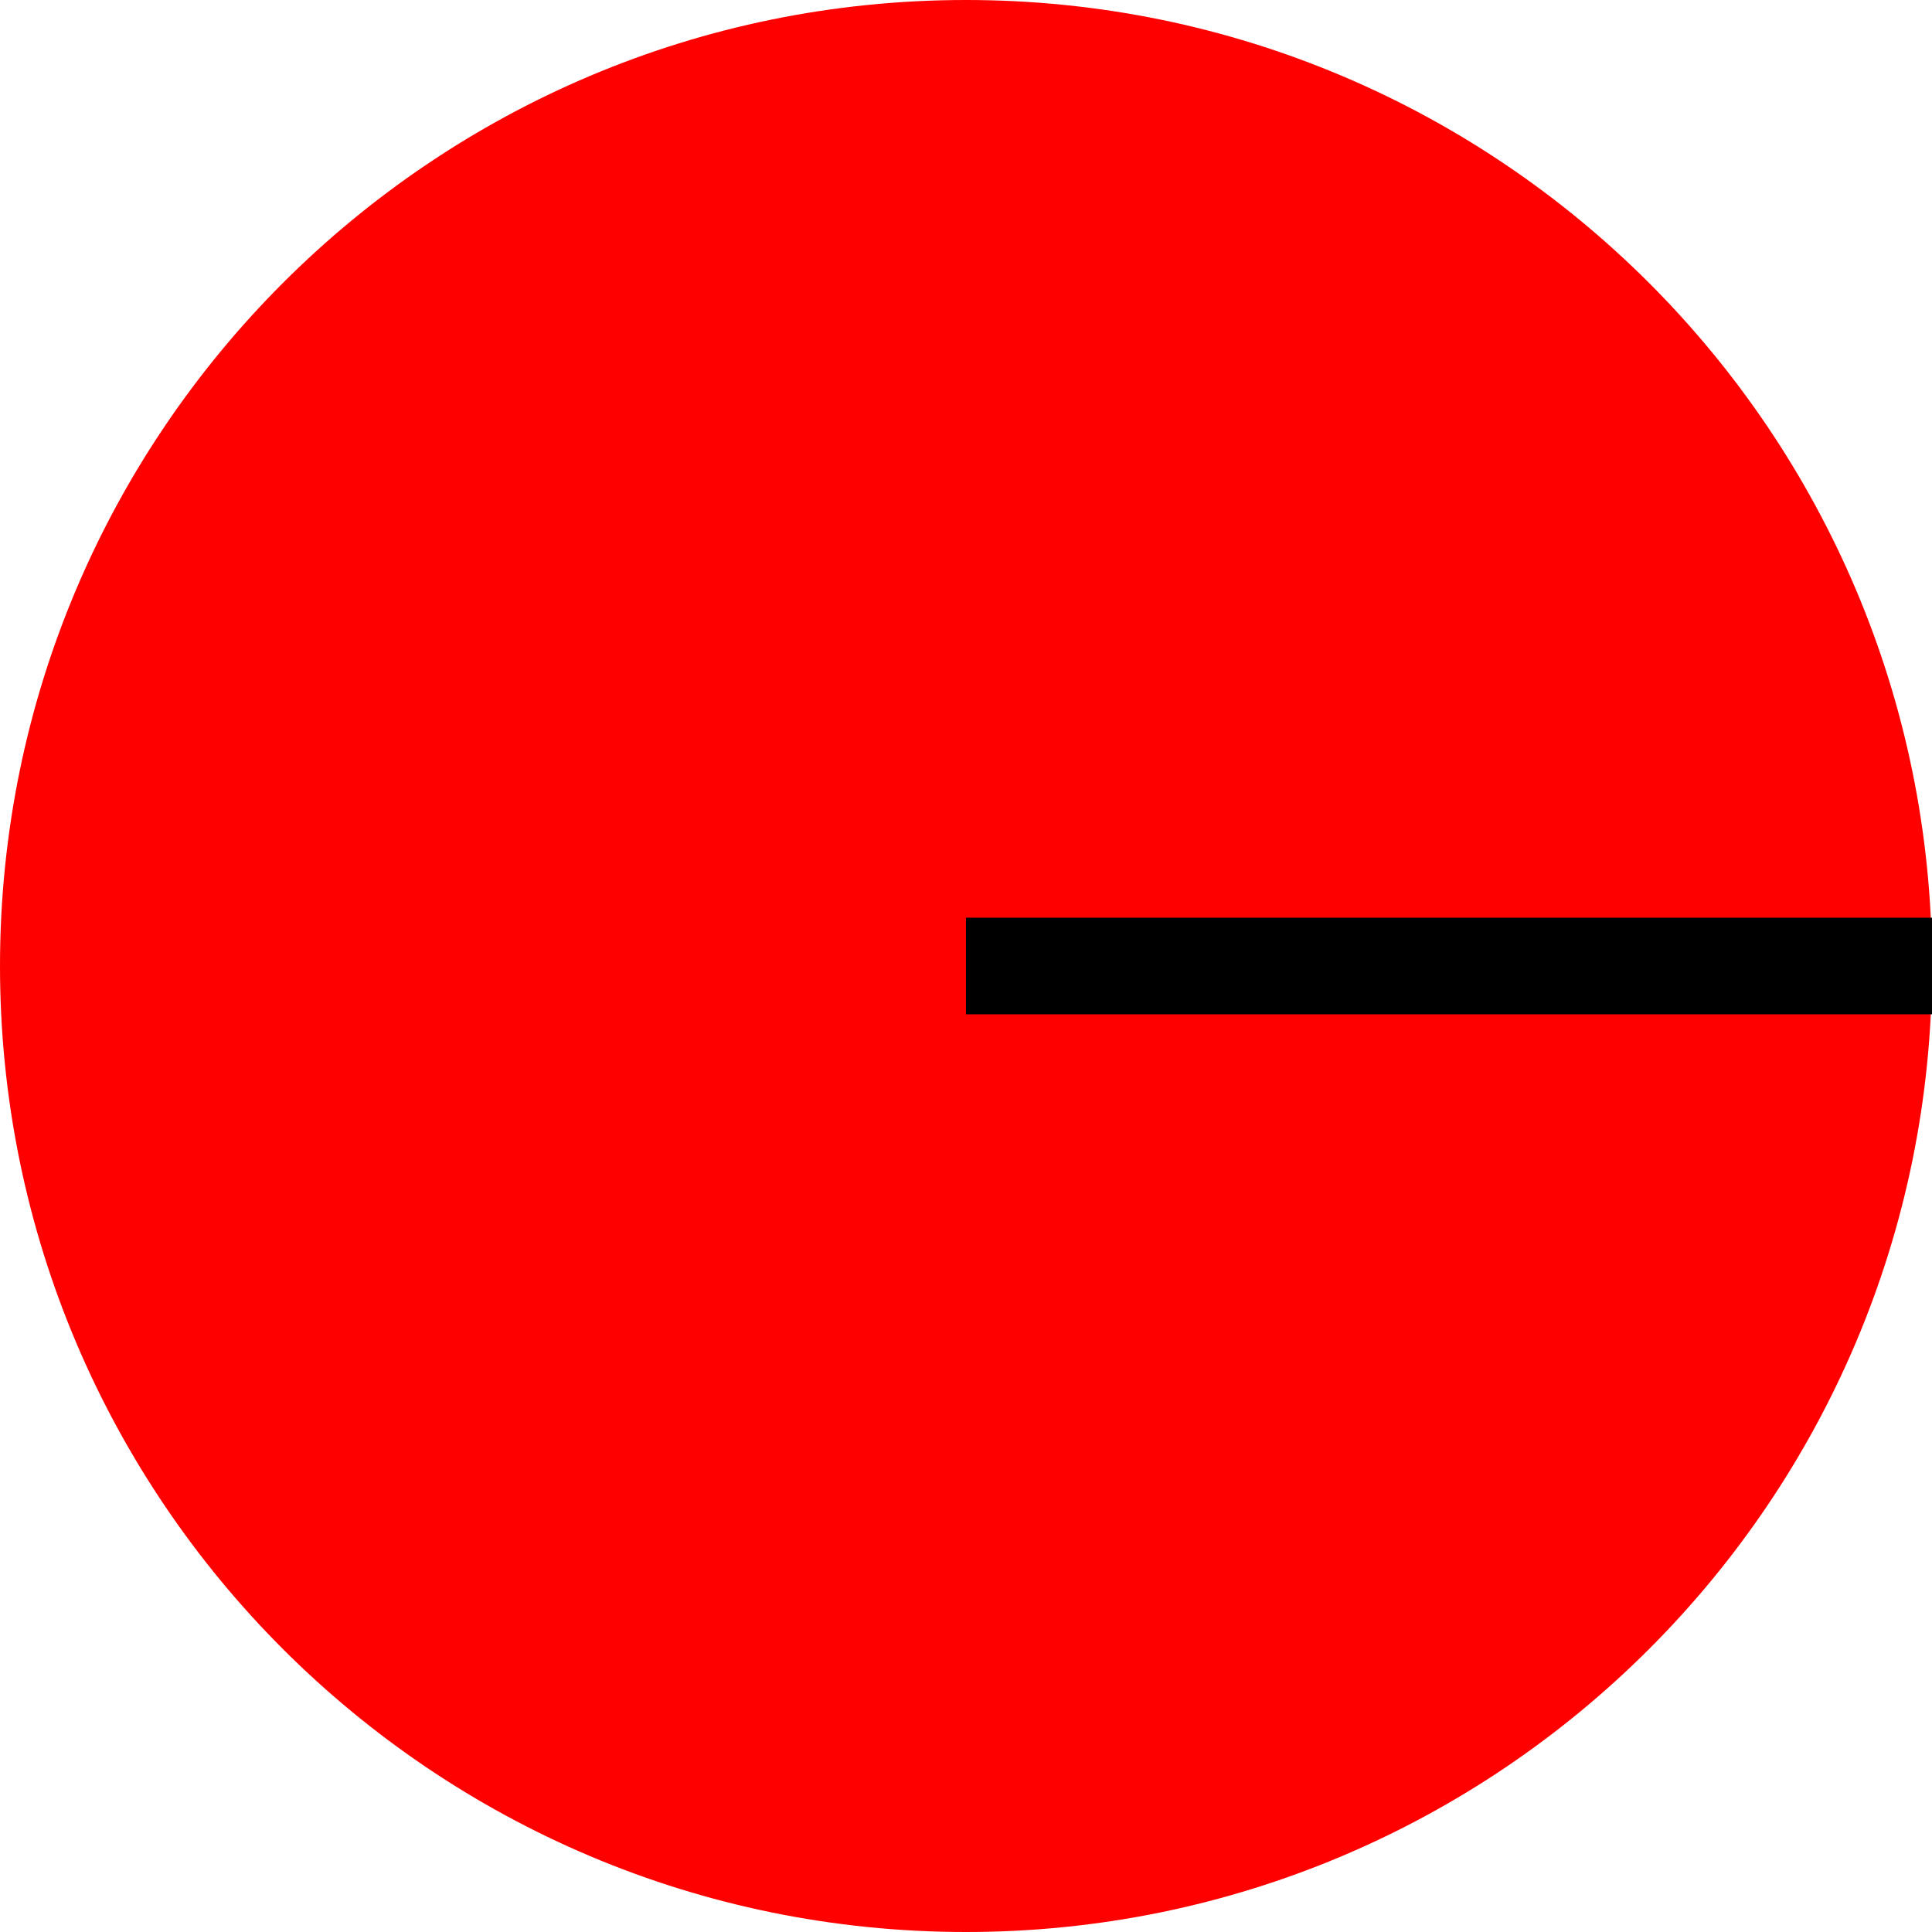
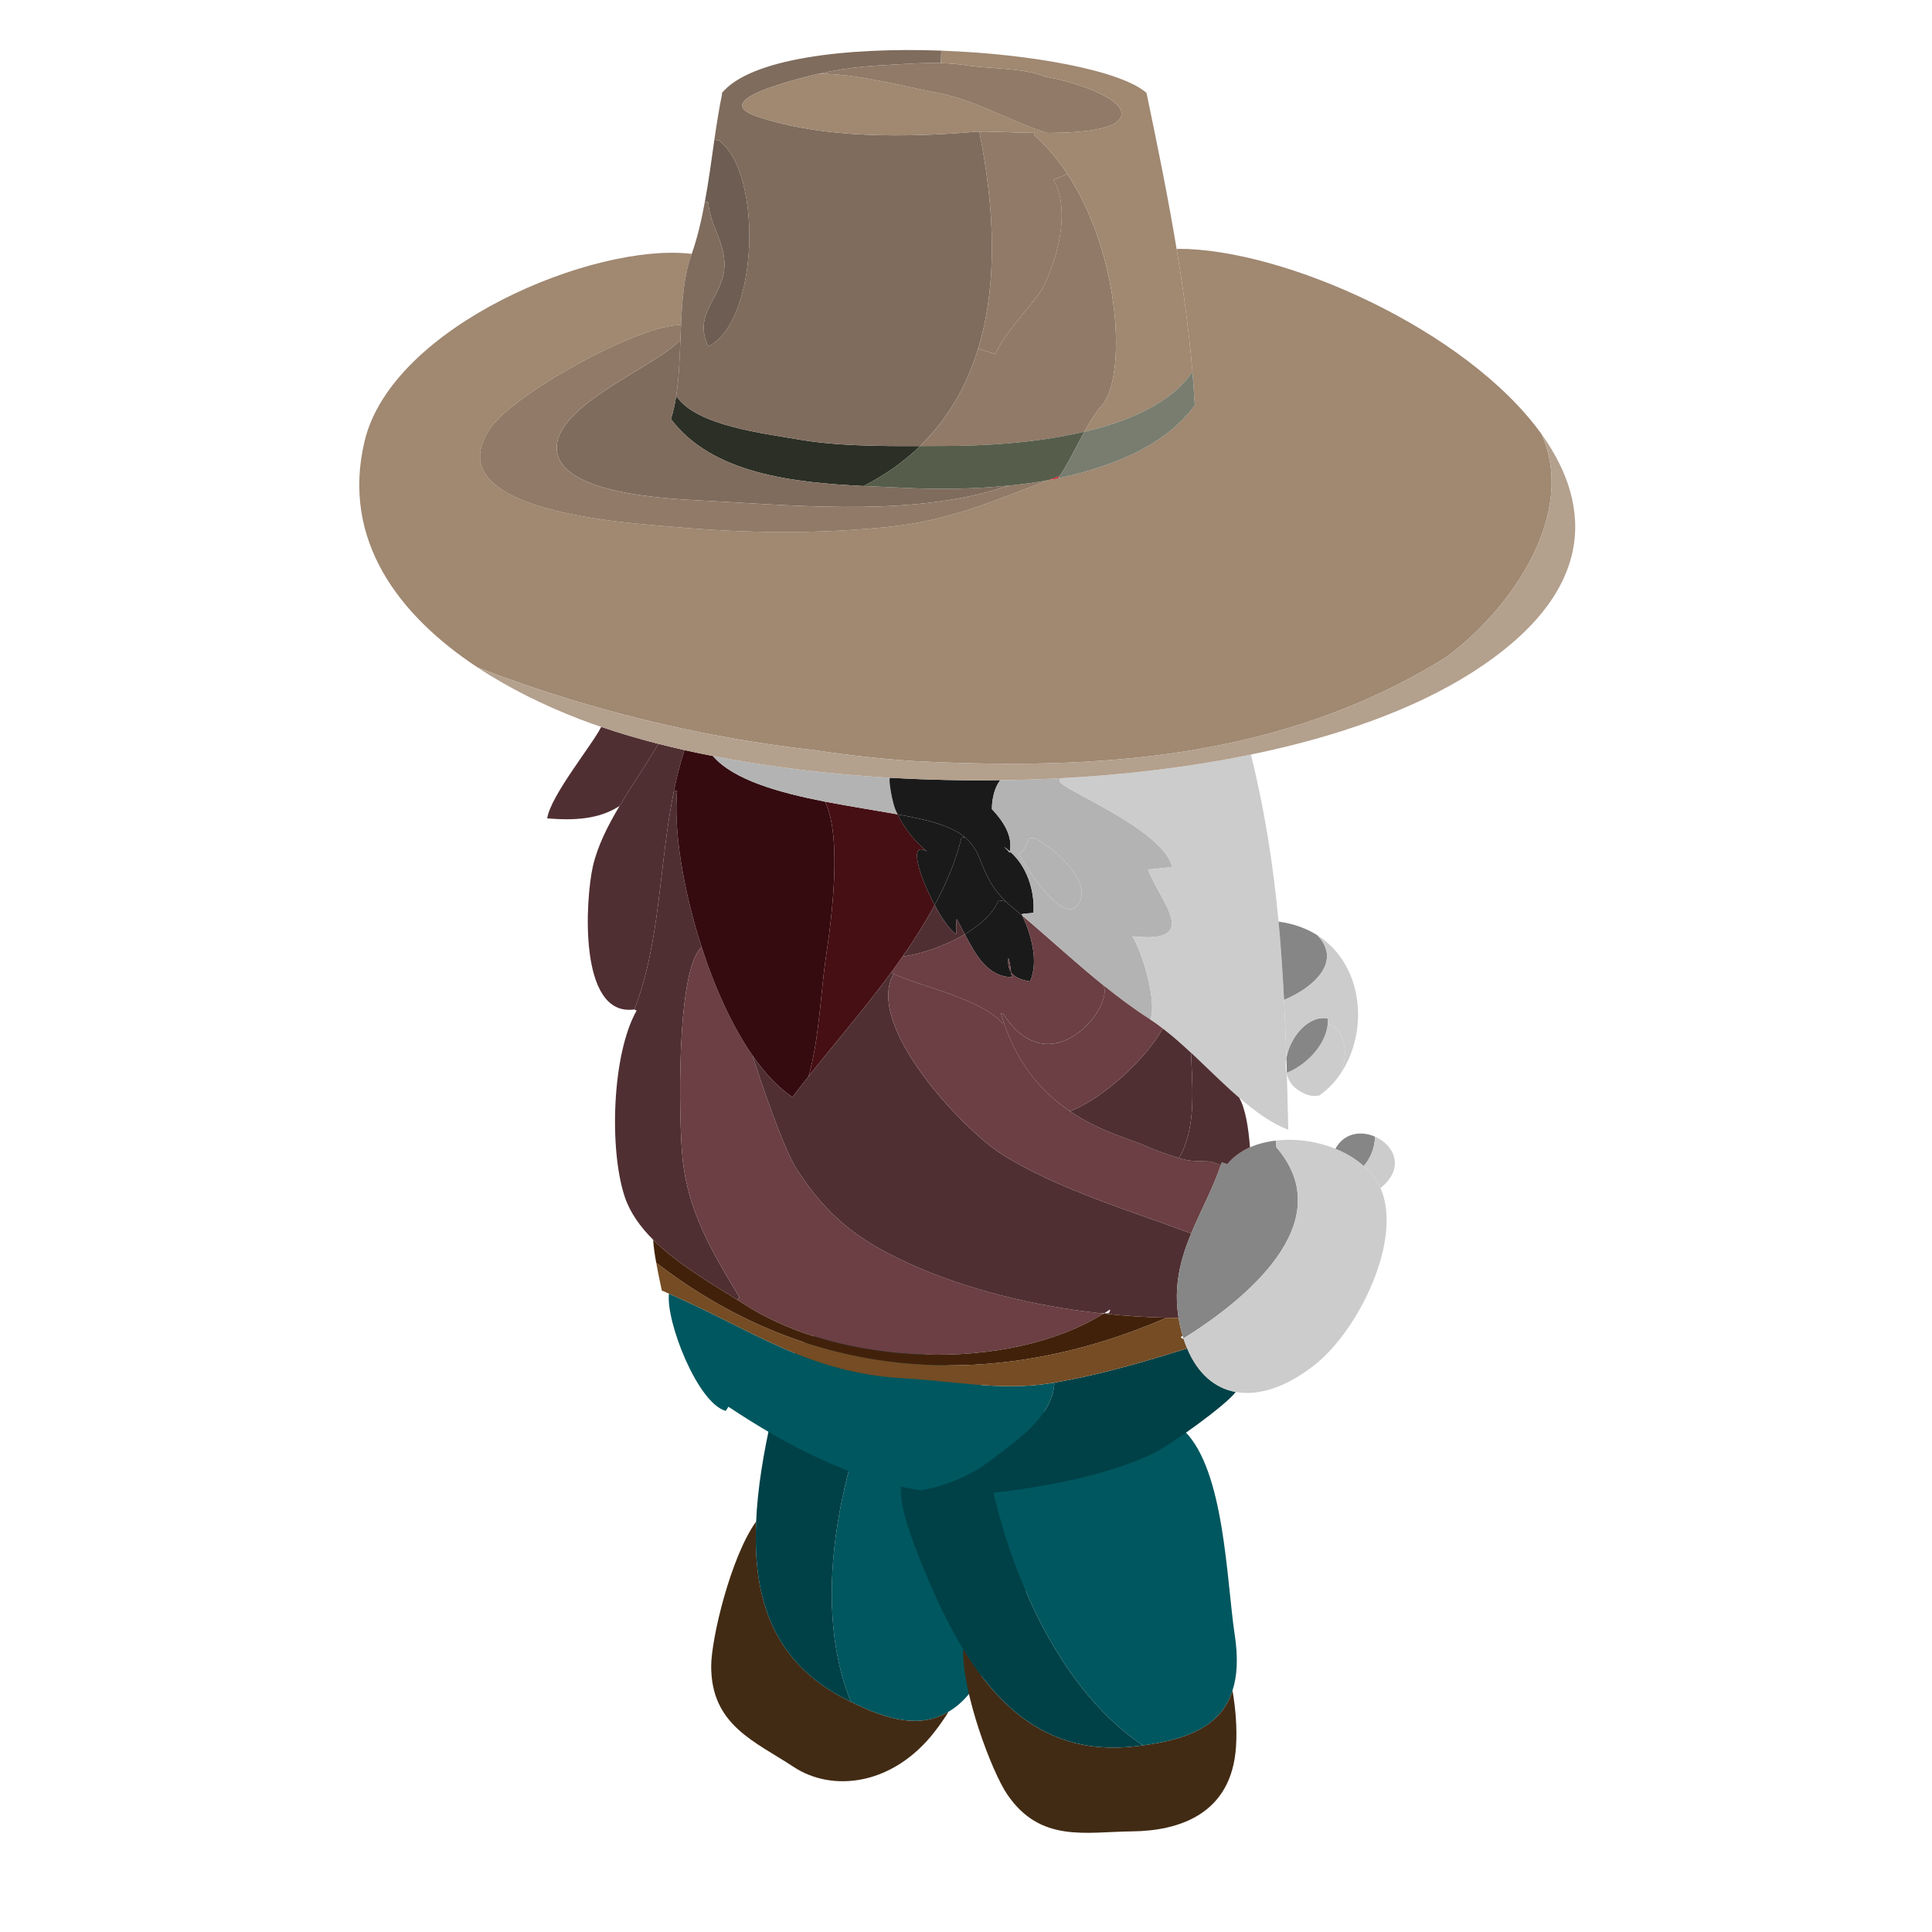
- <svg xmlns="http://www.w3.org/2000/svg" width="50" height="50" id="Her" viewBox="0 0 50 50">
-   <circle cx="25" cy="25" r="25" fill="#FF0000" />
-   <g stroke="#000000">
-     <line x1="50" x2="25" y1="25" y2="25" stroke-width="2.5" />
+ <svg xmlns="http://www.w3.org/2000/svg" version="1.1" x="0px" y="0px" width="150px" height="150px" viewBox="-27.642 -3.635 150 150" enable-background="new -27.642 -3.635 150 150" xml:space="preserve">
+   <defs>
+ </defs>
+   <g id="XMLID_3_">
+     <g>
+       <path fill="#00575F" d="M46.008,129.258c-2.223,1.346-4.801,0.627-7.579-0.757c-3.324-8.112-0.658-19.564,3.647-27.877    c2.362,0.819,4.602,2.136,6.687,3.44c1.876,1.176,5.45,3.221,6.007,6.034c0.846,4.311-3.781,11.398-5.624,15.277    C48.208,127.348,47.155,128.591,46.008,129.258z" />
+       <path fill="#422B14" d="M38.43,128.5c2.778,1.385,5.355,2.103,7.579,0.757c-0.318,0.512-0.664,1.013-1.052,1.514    c-3.248,4.225-7.968,4.772-10.985,2.774c-2.994-1.976-6.4-3.23-6.398-7.812c0.001-2.142,1.518-8.495,3.493-11.243    c-0.287,6.054,1.365,10.906,6.843,13.744C38.079,128.323,38.259,128.413,38.43,128.5z" />
+       <path fill="#004147" d="M37.908,128.235c-5.479-2.838-7.13-7.69-6.843-13.744c0.109-2.537,0.561-5.293,1.225-8.204    c1.256-5.523,2.511-7.101,7.192-6.333c0.885,0.135,1.746,0.371,2.595,0.669c-4.306,8.313-6.971,19.765-3.647,27.877    C38.259,128.413,38.079,128.323,37.908,128.235z" />
+     </g>
+     <g>
+ 	</g>
+   </g>
+   <g id="XMLID_2_">
+     <g>
+       <path fill="#00575F" d="M68.05,127.613c-0.898,2.852-3.604,3.81-6.958,4.263c-7.295-4.861-11.498-15.843-12.583-25.142    c2.416-0.644,5.009-0.806,7.466-0.893c2.213-0.076,6.319-0.382,8.355,1.637c3.114,3.099,3.248,11.562,3.892,15.808    C68.495,125.079,68.417,126.486,68.05,127.613z" />
+       <path fill="#422B14" d="M61.092,131.876c3.354-0.454,6.06-1.412,6.958-4.263c0.246,1.456,0.363,2.932,0.273,4.33    c-0.326,5.319-4.483,6.577-8.102,6.61c-3.587,0.039-7.112,0.906-9.675-2.891c-1.197-1.775-3.494-7.876-3.405-11.256    c3.157,5.162,7.242,8.258,13.37,7.543C60.702,131.925,60.902,131.899,61.092,131.876z" />
+       <path fill="#004147" d="M60.511,131.948c-6.128,0.715-10.213-2.381-13.37-7.543c-1.324-2.179-2.493-4.715-3.571-7.5    c-2.051-5.279-1.894-7.29,2.414-9.274c0.81-0.383,1.654-0.67,2.525-0.898c1.085,9.299,5.288,20.281,12.583,25.142    C60.902,131.899,60.702,131.925,60.511,131.948z" />
+     </g>
+     <g>
+ 	</g>
+   </g>
+   <g id="XMLID_1_">
+     <g>
+       <path fill="#502F32" d="M14.841,59.904c2.084,0.168,3.985,0.088,5.621-0.962c0.986-1.66,2.117-3.279,3.007-4.827    c-1.555-0.401-3.039-0.834-4.434-1.315C18.361,54.171,15.113,58.124,14.841,59.904z" />
+       <path fill="#502F32" d="M23.468,54.115c-0.89,1.547-2.021,3.167-3.007,4.827c-0.922,1.54-1.708,3.104-2.068,4.667    c-0.578,2.501-1.171,11.747,3.215,11.129c2.044-5.236,1.916-11.338,3.079-16.999c0.217-1.066,0.481-2.109,0.818-3.135    C24.815,54.443,24.134,54.283,23.468,54.115z" />
+       <path fill="#00575F" d="M28.913,105.584c4.586,3.047,9.558,5.661,14.962,6.495c0,0,0,0,0.008,0    c1.804-0.296,3.873-1.163,5.124-2.133c1.812-1.411,5.124-3.464,5.212-6.238c-0.112,0.024-0.217,0.041-0.329,0.056    c-3.785,0.618-7.93-0.216-11.201-0.376c-7.545-0.377-11.763-3.705-18.394-6.583c-0.249,2.173,2.237,8.523,4.41,9.101    L28.913,105.584z" />
+       <path fill="#502F32" d="M24.687,57.739c-1.163,5.661-1.034,11.763-3.079,16.999l0.176,0.088    c-1.917,3.384-2.141,10.793-0.922,14.457c0.417,1.243,1.211,2.341,2.205,3.336c1.844,1.844,4.394,3.327,6.551,4.674l0.144-0.225    c-2.069-3.416-4.001-6.623-4.418-10.824c-0.272-2.694-0.529-14.578,1.491-16.341c-1.459-4.49-2.189-9.157-1.908-12.116    L24.687,57.739z" />
+       <path fill="#2B2F25" d="M34.205,30.46c-2.414-0.425-7.746-1.034-9.277-3.271l-0.08-0.016c-0.096,0.609-0.225,1.187-0.401,1.724    c3.207,4.258,9.494,4.931,14.962,5.204c1.708-0.874,3.159-1.917,4.378-3.103C40.587,31.006,37.228,30.998,34.205,30.46z" />
+       <path fill="#A08871" d="M64.939,25.233c0.072,0.834,0.128,1.667,0.177,2.501l0.048,0.04c-2.205,3.047-5.91,4.522-9.269,5.404    c-0.449,0.121-0.914,0.225-1.387,0.321c-0.249,0.056-0.497,0.104-0.754,0.145c-4.017,1.531-7.666,3.151-12.444,3.632    c-5.677,0.569-10.985,0.497-16.638,0c-3.352-0.297-18.571-1.123-14.289-7.602c1.812-2.742,11.747-8.195,14.85-8.066    c0.088-1.957,0.232-3.857,0.786-5.388c0.016-0.048,0.032-0.096,0.048-0.145c-7.569-0.914-23.261,5.589-25.402,14.537    c-1.836,7.69,2.678,13.551,8.764,17.568c5.958,2.301,12.124,4.065,18.386,5.252c2.574,0.489,5.172,0.882,7.818,1.179    c2.558,0.393,5.116,0.673,7.657,0.842c14.136,0.722,28.569-0.08,41.398-8.099c5.3-3.977,10.055-11.241,7.353-17.287    c-5.829-8.106-19.997-14.385-28.2-14.385l-0.128,0.024C64.242,18.89,64.667,22.049,64.939,25.233z" />
+       <path fill="#6B3F43" d="M26.836,69.903c-2.021,1.764-1.764,13.647-1.491,16.341c0.417,4.201,2.349,7.409,4.418,10.824    l-0.144,0.225c0.216,0.136,0.441,0.273,0.649,0.409c7.401,4.73,20.326,5.268,27.775,0.649c-0.056,0-0.104-0.008-0.161-0.016    h-0.008c-5.228-0.569-10.592-1.852-15.187-3.985c-3.665-1.7-6.054-3.488-8.443-7.161c-1.091-1.66-3.055-7.545-3.456-8.868    C29.186,76.021,27.838,73.006,26.836,69.903z" />
+       <path fill="#350B0F" d="M25.505,54.604c-0.336,1.026-0.601,2.069-0.818,3.135l0.241,0.048c-0.281,2.958,0.449,7.625,1.908,12.116    c1.002,3.103,2.35,6.118,3.953,8.419c0.946,1.371,1.989,2.486,3.095,3.224c0.393-0.521,0.81-1.059,1.243-1.604    c0.834-2.838,0.954-6.623,1.363-9.333c0.425-2.823,1.267-9.221-0.072-12.003c-3.608-0.706-7.136-1.7-8.708-3.544    C26.964,54.917,26.227,54.764,25.505,54.604z" />
+       <path fill="#6D5D52" d="M27.822,7.216c-0.225,1.571-0.441,3.207-0.738,4.811l0.273,0.048c0.048,1.668,1.443,3.264,1.227,5.236    c-0.256,2.261-2.438,3.448-1.235,5.95c3.897-1.908,4.282-13.455,0.81-15.997L27.822,7.216z" />
+       <path fill="#460F14" d="M41.55,71.867c0.321-0.441,0.641-0.882,0.946-1.323c0.89-1.275,1.716-2.59,2.43-3.913    c-1.195-2.221-2.077-5.076-0.585-4.146c-0.97-0.81-1.74-1.764-2.293-2.895c-1.7-0.305-3.672-0.609-5.629-0.986    c1.339,2.782,0.497,9.181,0.072,12.003c-0.409,2.71-0.529,6.495-1.363,9.333C37.107,77.44,39.449,74.722,41.55,71.867z" />
+       <path fill="#B3B3B3" d="M36.418,58.605c1.957,0.377,3.929,0.682,5.629,0.986c-0.056-0.112-0.112-0.225-0.161-0.337    c-0.216-0.481-0.577-2.325-0.433-2.502c-4.819-0.289-9.478-0.858-13.744-1.692C29.282,56.905,32.81,57.899,36.418,58.605z" />
+       <path fill="#502F32" d="M50.121,85.963c-2.991-1.9-10.664-9.999-8.379-13.992c-0.064-0.032-0.128-0.064-0.192-0.104    c-2.101,2.854-4.442,5.573-6.423,8.074c-0.433,0.545-0.85,1.083-1.243,1.604c-1.106-0.738-2.149-1.853-3.095-3.224    c0.401,1.323,2.365,7.208,3.456,8.868c2.389,3.672,4.779,5.46,8.443,7.161c4.594,2.133,9.958,3.416,15.187,3.985h0.008    c0.072-0.016,0.145-0.024,0.208-0.016c0.152-0.088,0.305-0.184,0.457-0.289c-0.032,0.377-0.2,0.297-0.457,0.289    c-0.016,0.016-0.032,0.024-0.048,0.032c1.651,0.185,3.287,0.289,4.883,0.321c0.312,0.016,0.626,0.016,0.938,0.024    c-0.409-2.501,0.16-4.586,0.979-6.567C60.032,90.341,54.291,88.617,50.121,85.963z" />
+       <path fill="#6B3F43" d="M63.897,86.276c-0.834-0.249-1.828-0.593-2.486-0.898c-1.154-0.529-3.6-1.115-5.989-2.742    c-2.005-1.355-3.969-3.448-5.116-6.848l-0.096,0.032c-1.764-1.965-6.535-2.903-8.467-3.849    c-2.285,3.993,5.388,12.092,8.379,13.992c4.169,2.654,9.911,4.378,14.722,6.166c0.737-1.772,1.676-3.472,2.301-5.308l-0.657-0.217    c0-0.136-1.483-0.024-2.117-0.2C64.225,86.364,64.065,86.316,63.897,86.276z" />
+       <path fill="#B3A08D" d="M41.51,56.752c-0.016-0.024-0.04-0.024-0.048,0C41.478,56.752,41.494,56.752,41.51,56.752z" />
+       <path fill="#7F6C5D" d="M24.447,28.897c0.176-0.537,0.305-1.114,0.401-1.724c0.208-1.315,0.272-2.767,0.329-4.226l-0.192-0.008    c-2.044,2.061-10.175,5.188-9.341,8.676c0.778,3.264,9.181,3.504,12.003,3.656c7.265,0.401,16.028,1.187,23.021-1.203    c-2.638,0.265-5.38,0.305-7.818,0.185c-1.083-0.056-2.237-0.096-3.44-0.152C33.94,33.828,27.654,33.155,24.447,28.897z" />
+       <path fill="#1A1A1A" d="M44.925,66.631c0.922-1.716,1.652-3.456,2.085-5.228l0.256-0.04c-0.465-0.385-1.114-0.738-2.069-1.042    c-0.826-0.272-1.916-0.505-3.151-0.729c0.553,1.13,1.323,2.084,2.293,2.895C42.849,61.556,43.73,64.41,44.925,66.631z" />
+       <path fill="#7F6C5D" d="M31.118,5.403c-3.031-1.026,0.81-2.205,2.341-2.662c0.826-0.249,1.644-0.465,2.478-0.65    c1.163-0.256,2.333-0.449,3.536-0.561c0.016,0,0.024,0,0.04,0c0.336-0.032,0.682-0.064,1.026-0.08    c1.651-0.088,3.263-0.225,4.867-0.185l0.032-0.97c-7.361-0.265-14.866,0.602-17.055,3.319l0.04,0.041    c-0.232,1.098-0.417,2.309-0.602,3.56l0.337,0.048c3.472,2.542,3.087,14.088-0.81,15.997c-1.203-2.501,0.979-3.688,1.235-5.95    c0.217-1.972-1.179-3.568-1.227-5.236l-0.273-0.048c-0.256,1.411-0.577,2.79-1.018,4.049c-0.016,0.048-0.032,0.096-0.048,0.145    c-0.553,1.531-0.697,3.432-0.786,5.388c-0.024,0.441-0.04,0.89-0.056,1.339c-0.056,1.459-0.12,2.911-0.329,4.226l0.08,0.016    c1.532,2.237,6.864,2.846,9.277,3.271c3.023,0.538,6.382,0.545,9.582,0.538c2.189-2.125,3.641-4.699,4.515-7.562    c1.54-5.035,1.275-10.953,0.096-16.83V6.582c-0.048-0.008-0.088,0-0.128,0C42.8,7.055,36.217,7.135,31.118,5.403z" />
+       <path fill="#42210B" d="M58.043,98.352c-7.449,4.619-20.375,4.081-27.775-0.649c-0.208-0.136-0.433-0.273-0.649-0.409    c-2.157-1.347-4.707-2.831-6.551-4.674c0.032,0.545,0.128,1.187,0.241,1.788c12.42,9.574,26.637,9.895,39.618,4.266    C61.331,98.64,59.695,98.536,58.043,98.352z" />
+       <path fill="#1A1A1A" d="M50.442,66.351c-2.101-2.045-1.636-3.712-3.175-4.987l-0.256,0.04c-0.433,1.772-1.163,3.512-2.085,5.228    c0.553,1.05,1.187,1.956,1.668,2.269c-0.008-0.337,0-0.842,0.04-1.187c0.208,0.369,0.417,0.777,0.633,1.187    c1.187-0.714,2.197-1.612,2.622-2.638C50.057,66.287,50.25,66.311,50.442,66.351z" />
+       <path fill="#502F32" d="M47.267,68.9c-0.216-0.409-0.425-0.818-0.633-1.187c-0.04,0.345-0.048,0.85-0.04,1.187    c-0.481-0.313-1.115-1.219-1.668-2.269c-0.713,1.323-1.54,2.638-2.43,3.913l0.097,0.064C43.899,70.424,45.735,69.814,47.267,68.9z    " />
+       <path fill="#004147" d="M43.883,112.079c2.069,0.321,4.194,0.377,6.391,0.096c3.865-0.497,8.299-1.371,11.603-2.958    c1.362-0.658,5.669-3.752,6.422-4.779c-1.627-0.297-2.958-1.436-3.769-3.384c-3.424,1.074-6.872,2.077-10.311,2.654    c-0.088,2.774-3.4,4.827-5.212,6.238C47.756,110.916,45.687,111.782,43.883,112.079z" />
+       <path fill="#917A67" d="M48.301,23.437c-0.874,2.863-2.326,5.437-4.515,7.562c0.602-0.008,1.195-0.008,1.78-0.008    c2.774,0.008,7.056-0.176,10.985-1.106c0.441-0.786,0.89-1.523,1.347-2.029c1.917-2.117,1.54-11.618-2.67-17.985l-1.083,0.457    c1.395,2.357,0.249,6.351-0.858,8.451c-0.473,0.906-3.007,3.464-3.641,5.084L48.301,23.437z" />
+       <path fill="#917A67" d="M52.647,6.678c-1.884-0.024-3.592-0.128-4.25-0.096v0.024c1.179,5.877,1.443,11.795-0.096,16.83    l1.347,0.425c0.634-1.62,3.167-4.178,3.641-5.084c1.106-2.101,2.253-6.094,0.858-8.451l1.083-0.457    c-0.738-1.123-1.596-2.149-2.582-3.015V6.678z" />
+       <path fill="#A08871" d="M48.397,6.582c0.657-0.032,2.365,0.072,4.25,0.096c0.337,0.008,0.682,0.008,1.026,0.008    c-2.831-0.858-5.517-2.558-8.7-3.151c-2.35-0.433-6.03-1.451-9.037-1.443c-0.834,0.185-1.652,0.401-2.478,0.65    c-1.531,0.457-5.372,1.635-2.341,2.662c5.1,1.732,11.683,1.652,17.151,1.179C48.309,6.582,48.349,6.574,48.397,6.582z" />
+       <path fill="#1A1A1A" d="M50.65,70.745c0.136,0.369,0.152,0.738,0.208,1.106C50.667,71.579,50.61,71.218,50.65,70.745z     M52.334,72.565c0.681-1.564,0.096-3.608-0.594-5.1c-0.24-0.208-0.489-0.409-0.737-0.617c-0.208-0.168-0.393-0.337-0.562-0.497    c-0.192-0.04-0.385-0.064-0.553-0.088c-0.425,1.026-1.435,1.924-2.622,2.638c0.842,1.612,1.788,3.319,3.665,3.328    c-0.032-0.121-0.056-0.249-0.072-0.369C51.116,72.228,51.597,72.444,52.334,72.565z" />
+       <path fill="#6B3F43" d="M50.073,75.059l0.136-0.041c3.64,5.765,8.66-0.441,7.818-2.157c-2.141-1.724-4.129-3.576-6.287-5.396    c0.69,1.492,1.275,3.536,0.594,5.1c-0.738-0.121-1.219-0.337-1.476-0.706c0.016,0.121,0.04,0.249,0.072,0.369    c-1.876-0.008-2.823-1.716-3.665-3.328c-1.531,0.914-3.368,1.523-4.674,1.708l-0.097-0.064c-0.305,0.441-0.625,0.882-0.946,1.323    c0.064,0.04,0.128,0.072,0.192,0.104c1.932,0.946,6.703,1.884,8.467,3.849l0.096-0.032C50.217,75.556,50.146,75.307,50.073,75.059    z" />
+       <path fill="#1A1A1A" d="M47.267,61.363c1.54,1.275,1.075,2.942,3.175,4.987c0.168,0.16,0.353,0.329,0.562,0.497    c0.249,0.208,0.497,0.409,0.737,0.617c-0.016-0.04-0.04-0.08-0.056-0.12c0.313-0.088,0.594-0.04,0.914-0.12    c0.104-1.716-0.513-3.616-1.836-4.755c0,0.04-0.008,0.072-0.016,0.112c-0.08-0.136-0.289-0.337-0.465-0.481    c0.168,0.112,0.329,0.232,0.481,0.369c0.232-1.163-0.465-2.309-1.395-3.288c0.008-0.874,0.232-1.708,0.649-2.245    c-2.854,0.04-5.709-0.024-8.507-0.185c-0.016,0-0.032,0-0.048,0c-0.008,0-0.008,0-0.008,0c-0.145,0.177,0.216,2.021,0.433,2.502    c0.048,0.112,0.104,0.225,0.161,0.337c1.235,0.224,2.325,0.457,3.151,0.729C46.152,60.625,46.802,60.979,47.267,61.363z" />
+       <path fill="#917A67" d="M25.232,21.608c-3.103-0.128-13.038,5.324-14.85,8.066c-4.282,6.479,10.937,7.305,14.289,7.602    c5.653,0.497,10.961,0.569,16.638,0c4.779-0.481,8.427-2.101,12.444-3.632c-0.994,0.184-2.037,0.321-3.087,0.425    c-6.992,2.39-15.756,1.604-23.021,1.203c-2.822-0.152-11.226-0.393-12.003-3.656c-0.834-3.488,7.297-6.615,9.341-8.676    l0.192,0.008C25.192,22.499,25.208,22.049,25.232,21.608z" />
+       <path fill="#6B3F43" d="M50.65,70.745c-0.04,0.473,0.016,0.834,0.208,1.106C50.803,71.482,50.787,71.113,50.65,70.745z" />
+       <path fill="#B3B3B3" d="M50.282,62.101c0.176,0.144,0.385,0.345,0.465,0.481c0.008-0.04,0.016-0.072,0.016-0.112    C50.61,62.333,50.45,62.213,50.282,62.101z" />
+       <path fill="#B3B3B3" d="M49.368,59.182c0.93,0.979,1.627,2.125,1.395,3.288c1.323,1.139,1.94,3.039,1.836,4.755    c-0.32,0.08-0.601,0.032-0.914,0.12c0.016,0.04,0.041,0.08,0.056,0.12c2.157,1.82,4.146,3.672,6.287,5.396    c1.155,0.93,2.349,1.828,3.64,2.654c0.545-1.299-0.594-5.204-1.395-6.455c5.541,0.625,2.052-2.83,1.218-5.204    c0.586,0.024,1.315-0.176,1.893-0.128c-0.657-3.031-8.908-6.166-8.764-6.751l-0.008-0.184c-1.523,0.08-3.063,0.128-4.594,0.144    C49.6,57.474,49.375,58.308,49.368,59.182z M52.663,61.411c1.756,0.946,4.186,3.255,3.592,4.803    c-1.019,2.662-4.346-2.67-4.779-3.544c0.594-0.361,0.449-0.777,0.81-1.219C52.415,61.443,52.543,61.427,52.663,61.411z" />
+       <path fill="#B3B3B3" d="M56.255,66.214c0.593-1.548-1.836-3.857-3.592-4.803c-0.12,0.016-0.249,0.032-0.377,0.04    c-0.361,0.441-0.216,0.858-0.81,1.219C51.909,63.544,55.237,68.876,56.255,66.214z" />
+       <path fill="#565D4B" d="M54.636,33.315c0.601-0.874,1.25-2.221,1.916-3.432c-3.929,0.93-8.21,1.115-10.985,1.106    c-0.585,0-1.179,0-1.78,0.008c-1.219,1.187-2.67,2.229-4.378,3.103c1.203,0.056,2.357,0.096,3.44,0.152    c2.438,0.12,5.18,0.08,7.818-0.185c1.05-0.104,2.093-0.241,3.087-0.425C54.042,33.54,54.339,33.427,54.636,33.315z" />
+       <path fill="#C1272D" d="M54.636,33.315c-0.297,0.112-0.594,0.225-0.882,0.329c0.257-0.04,0.505-0.088,0.754-0.145    C54.547,33.436,54.595,33.379,54.636,33.315z" />
+       <path fill="#502F32" d="M55.421,82.636c2.389,1.627,4.835,2.213,5.989,2.742c0.658,0.305,1.652,0.649,2.486,0.898    c1.354-2.341,1.042-5.404,0.93-8.187c-0.729-0.682-1.451-1.323-2.181-1.876C61.226,78.723,57.835,81.753,55.421,82.636z" />
+       <path fill="#917A67" d="M53.673,6.687c2.798-0.016,5.629-0.281,5.757-1.427c0.152-1.339-3.873-2.598-5.917-2.943    c-1.7-0.689-4.306-0.609-6.054-0.866c-0.681-0.112-1.363-0.161-2.053-0.185c-1.604-0.04-3.215,0.096-4.867,0.185    c-0.345,0.016-0.69,0.048-1.026,0.08c-0.016,0-0.024,0-0.04,0C38.27,1.643,37.1,1.835,35.937,2.092    c3.007-0.008,6.687,1.01,9.037,1.443C48.157,4.128,50.843,5.829,53.673,6.687z" />
+       <path fill="#A08871" d="M59.431,5.259c-0.128,1.146-2.959,1.411-5.757,1.427c-0.345,0-0.689,0-1.026-0.008v0.177    c0.986,0.866,1.844,1.892,2.582,3.015c4.209,6.367,4.586,15.868,2.67,17.985c-0.457,0.505-0.906,1.243-1.347,2.029    c3.52-0.826,6.751-2.245,8.387-4.65c-0.272-3.184-0.697-6.343-1.227-9.526c-0.666-4.009-1.483-8.034-2.342-12.132    c-1.956-1.724-8.876-3.023-15.932-3.279l-0.032,0.97c0.69,0.024,1.372,0.072,2.053,0.185c1.748,0.256,4.354,0.176,6.054,0.866    C55.558,2.661,59.583,3.92,59.431,5.259z" />
+       <path fill="#6B3F43" d="M61.667,75.516c-1.291-0.826-2.485-1.724-3.64-2.654c0.842,1.716-4.178,7.922-7.818,2.157l-0.136,0.041    c0.072,0.249,0.144,0.497,0.232,0.729c1.146,3.4,3.111,5.493,5.116,6.848c2.414-0.882,5.805-3.913,7.225-6.423    c-0.321-0.256-0.642-0.481-0.963-0.689C61.675,75.523,61.675,75.516,61.667,75.516z" />
+       <path fill="#CCCCCC" d="M72.051,74c-0.104-2.053-0.24-4.073-0.425-6.078c-0.409-4.346-1.059-8.62-2.149-12.973    c-4.706,0.97-9.758,1.58-14.866,1.844l0.008,0.184c-0.145,0.585,8.106,3.721,8.764,6.751c-0.577-0.048-1.307,0.152-1.893,0.128    c0.834,2.374,4.322,5.829-1.218,5.204c0.801,1.251,1.94,5.156,1.395,6.455c0.008,0,0.008,0.008,0.016,0.008    c0.321,0.208,0.642,0.433,0.963,0.689c0.729,0.553,1.451,1.195,2.181,1.876c1.235,1.155,2.478,2.414,3.736,3.496    c1.251,1.083,2.518,2.004,3.817,2.494c-0.017-0.562-0.024-1.123-0.04-1.676c-0.024-0.89-0.041-1.764-0.072-2.638    c-0.009-0.032-0.017-0.064-0.024-0.104c-0.08-0.36-0.08-0.753-0.008-1.154C72.188,76.983,72.124,75.483,72.051,74z" />
+       <path fill="#787D6F" d="M64.939,25.233c-1.636,2.405-4.867,3.825-8.387,4.65c-0.666,1.211-1.315,2.558-1.916,3.432    c-0.041,0.064-0.088,0.121-0.128,0.185c0.473-0.096,0.938-0.2,1.387-0.321c3.359-0.882,7.064-2.357,9.269-5.404l-0.048-0.04    C65.067,26.9,65.011,26.067,64.939,25.233z" />
+       <path fill="#754C24" d="M24.294,96.804c6.631,2.878,10.849,6.206,18.394,6.583c3.271,0.16,7.417,0.994,11.201,0.376    c0.112-0.016,0.217-0.032,0.329-0.056c3.439-0.577,6.887-1.58,10.311-2.654c-0.104-0.241-0.2-0.497-0.288-0.77    c-0.008,0.008-0.024,0.016-0.032,0.024c-0.24-0.096-0.177-0.161-0.024-0.225c-0.096-0.297-0.176-0.618-0.24-0.946    c-0.032-0.144-0.057-0.296-0.08-0.441c-0.312-0.008-0.626-0.008-0.938-0.024c-12.981,5.629-27.198,5.308-39.618-4.266    c0.192,1.114,0.433,2.101,0.433,2.157C23.925,96.644,24.118,96.724,24.294,96.804z" />
+       <path fill="#868686" d="M64.843,92.129c-0.818,1.98-1.388,4.065-0.979,6.567c0.023,0.145,0.048,0.297,0.08,0.441    c0.064,0.329,0.145,0.649,0.24,0.946c0.017,0.064,0.04,0.136,0.057,0.2c4.69-2.918,12.268-8.972,7.216-14.842l-0.048-0.521    c-0.714,0.08-1.396,0.256-2.005,0.521c-0.689,0.313-1.299,0.746-1.756,1.307l-0.433-0.145c-0.024,0.072-0.048,0.145-0.072,0.217    C66.519,88.657,65.581,90.357,64.843,92.129z" />
+       <path fill="#502F32" d="M67.649,86.749c0.457-0.561,1.066-0.994,1.756-1.307c-0.104-1.443-0.353-3.047-0.842-3.856    c-1.259-1.083-2.501-2.341-3.736-3.496c0.112,2.782,0.425,5.845-0.93,8.187c0.168,0.04,0.328,0.088,0.473,0.128    c0.634,0.176,2.117,0.064,2.117,0.2l0.657,0.217c0.024-0.072,0.048-0.145,0.072-0.217L67.649,86.749z" />
+       <path fill="#CCCCCC" d="M76.037,85.554c-1.451-0.585-3.111-0.818-4.627-0.633l0.048,0.521c5.052,5.87-2.525,11.923-7.216,14.842    c0.088,0.273,0.185,0.529,0.288,0.77c0.811,1.948,2.142,3.087,3.769,3.384c1.78,0.321,3.93-0.361,6.15-2.117    c3.408-2.694,6.863-9.774,5.084-13.728c-0.064-0.145-0.137-0.281-0.209-0.409c-0.28-0.481-0.649-0.922-1.082-1.291    C77.616,86.332,76.862,85.883,76.037,85.554z" />
+       <path fill="#868686" d="M71.626,67.922c0.185,2.005,0.32,4.025,0.425,6.078c2.028-0.826,4.618-2.854,2.614-4.996v-0.008    c-0.834-0.537-1.845-0.914-3.031-1.075H71.626z" />
+       <path fill="#CCCCCC" d="M73.078,80.952c0.634,0.457,1.211,0.578,1.708,0.465c0.674-0.465,1.242-1.066,1.691-1.748    c0.577-1.5,0.361-3.456-1.034-3.785c-0.2,1.812-1.9,3.271-3.175,3.769c0,0.04,0,0.072,0,0.112    C72.388,80.23,72.645,80.639,73.078,80.952z" />
+       <path fill="#868686" d="M75.443,75.884c0.024-0.145,0.032-0.297,0.024-0.441c-1.46-0.313-2.951,1.387-3.231,3.063    c0.008,0.385,0.023,0.762,0.032,1.146C73.542,79.156,75.243,77.696,75.443,75.884z" />
+       <path fill="#CCCCCC" d="M76.477,79.669c2.149-3.239,1.765-8.379-1.812-10.672v0.008c2.004,2.141-0.586,4.17-2.614,4.996    c0.072,1.483,0.137,2.983,0.185,4.506c0.28-1.676,1.771-3.376,3.231-3.063c0.008,0.144,0,0.296-0.024,0.441    C76.838,76.213,77.054,78.169,76.477,79.669z" />
+       <path fill="#868686" d="M79.116,84.616c-1.051-0.465-2.382-0.329-3.079,0.938c0.825,0.329,1.579,0.778,2.205,1.339    C78.787,86.26,79.091,85.474,79.116,84.616z" />
+       <path fill="#CCCCCC" d="M79.596,88.561c1.885-1.563,0.963-3.319-0.48-3.945c-0.024,0.858-0.329,1.644-0.874,2.277    c0.433,0.369,0.802,0.81,1.082,1.291c0.072,0.128,0.145,0.265,0.209,0.409L79.596,88.561z" />
+       <path fill="#B3A08D" d="M41.51,56.752c2.798,0.161,5.653,0.225,8.507,0.185c1.531-0.016,3.071-0.064,4.594-0.144    c5.108-0.265,10.16-0.874,14.866-1.844c6.655-1.371,12.646-3.48,17.216-6.399c9.413-6.021,9.485-12.717,5.348-18.482    c2.702,6.046-2.053,13.31-7.353,17.287c-12.829,8.019-27.262,8.82-41.398,8.099c-2.542-0.168-5.1-0.449-7.657-0.842    c-2.646-0.297-5.244-0.689-7.818-1.179c-6.262-1.187-12.428-2.951-18.386-5.252c2.486,1.644,5.228,2.975,7.906,4.009    c0.553,0.208,1.115,0.417,1.7,0.609c1.396,0.481,2.879,0.914,4.434,1.315c0.666,0.168,1.347,0.329,2.037,0.489    c0.722,0.161,1.459,0.313,2.205,0.457c4.266,0.834,8.924,1.403,13.744,1.692c0,0,0,0,0.008,0    C41.47,56.729,41.494,56.729,41.51,56.752z" />
+     </g>
+     <g>
+ 	</g>
  </g>
</svg>
